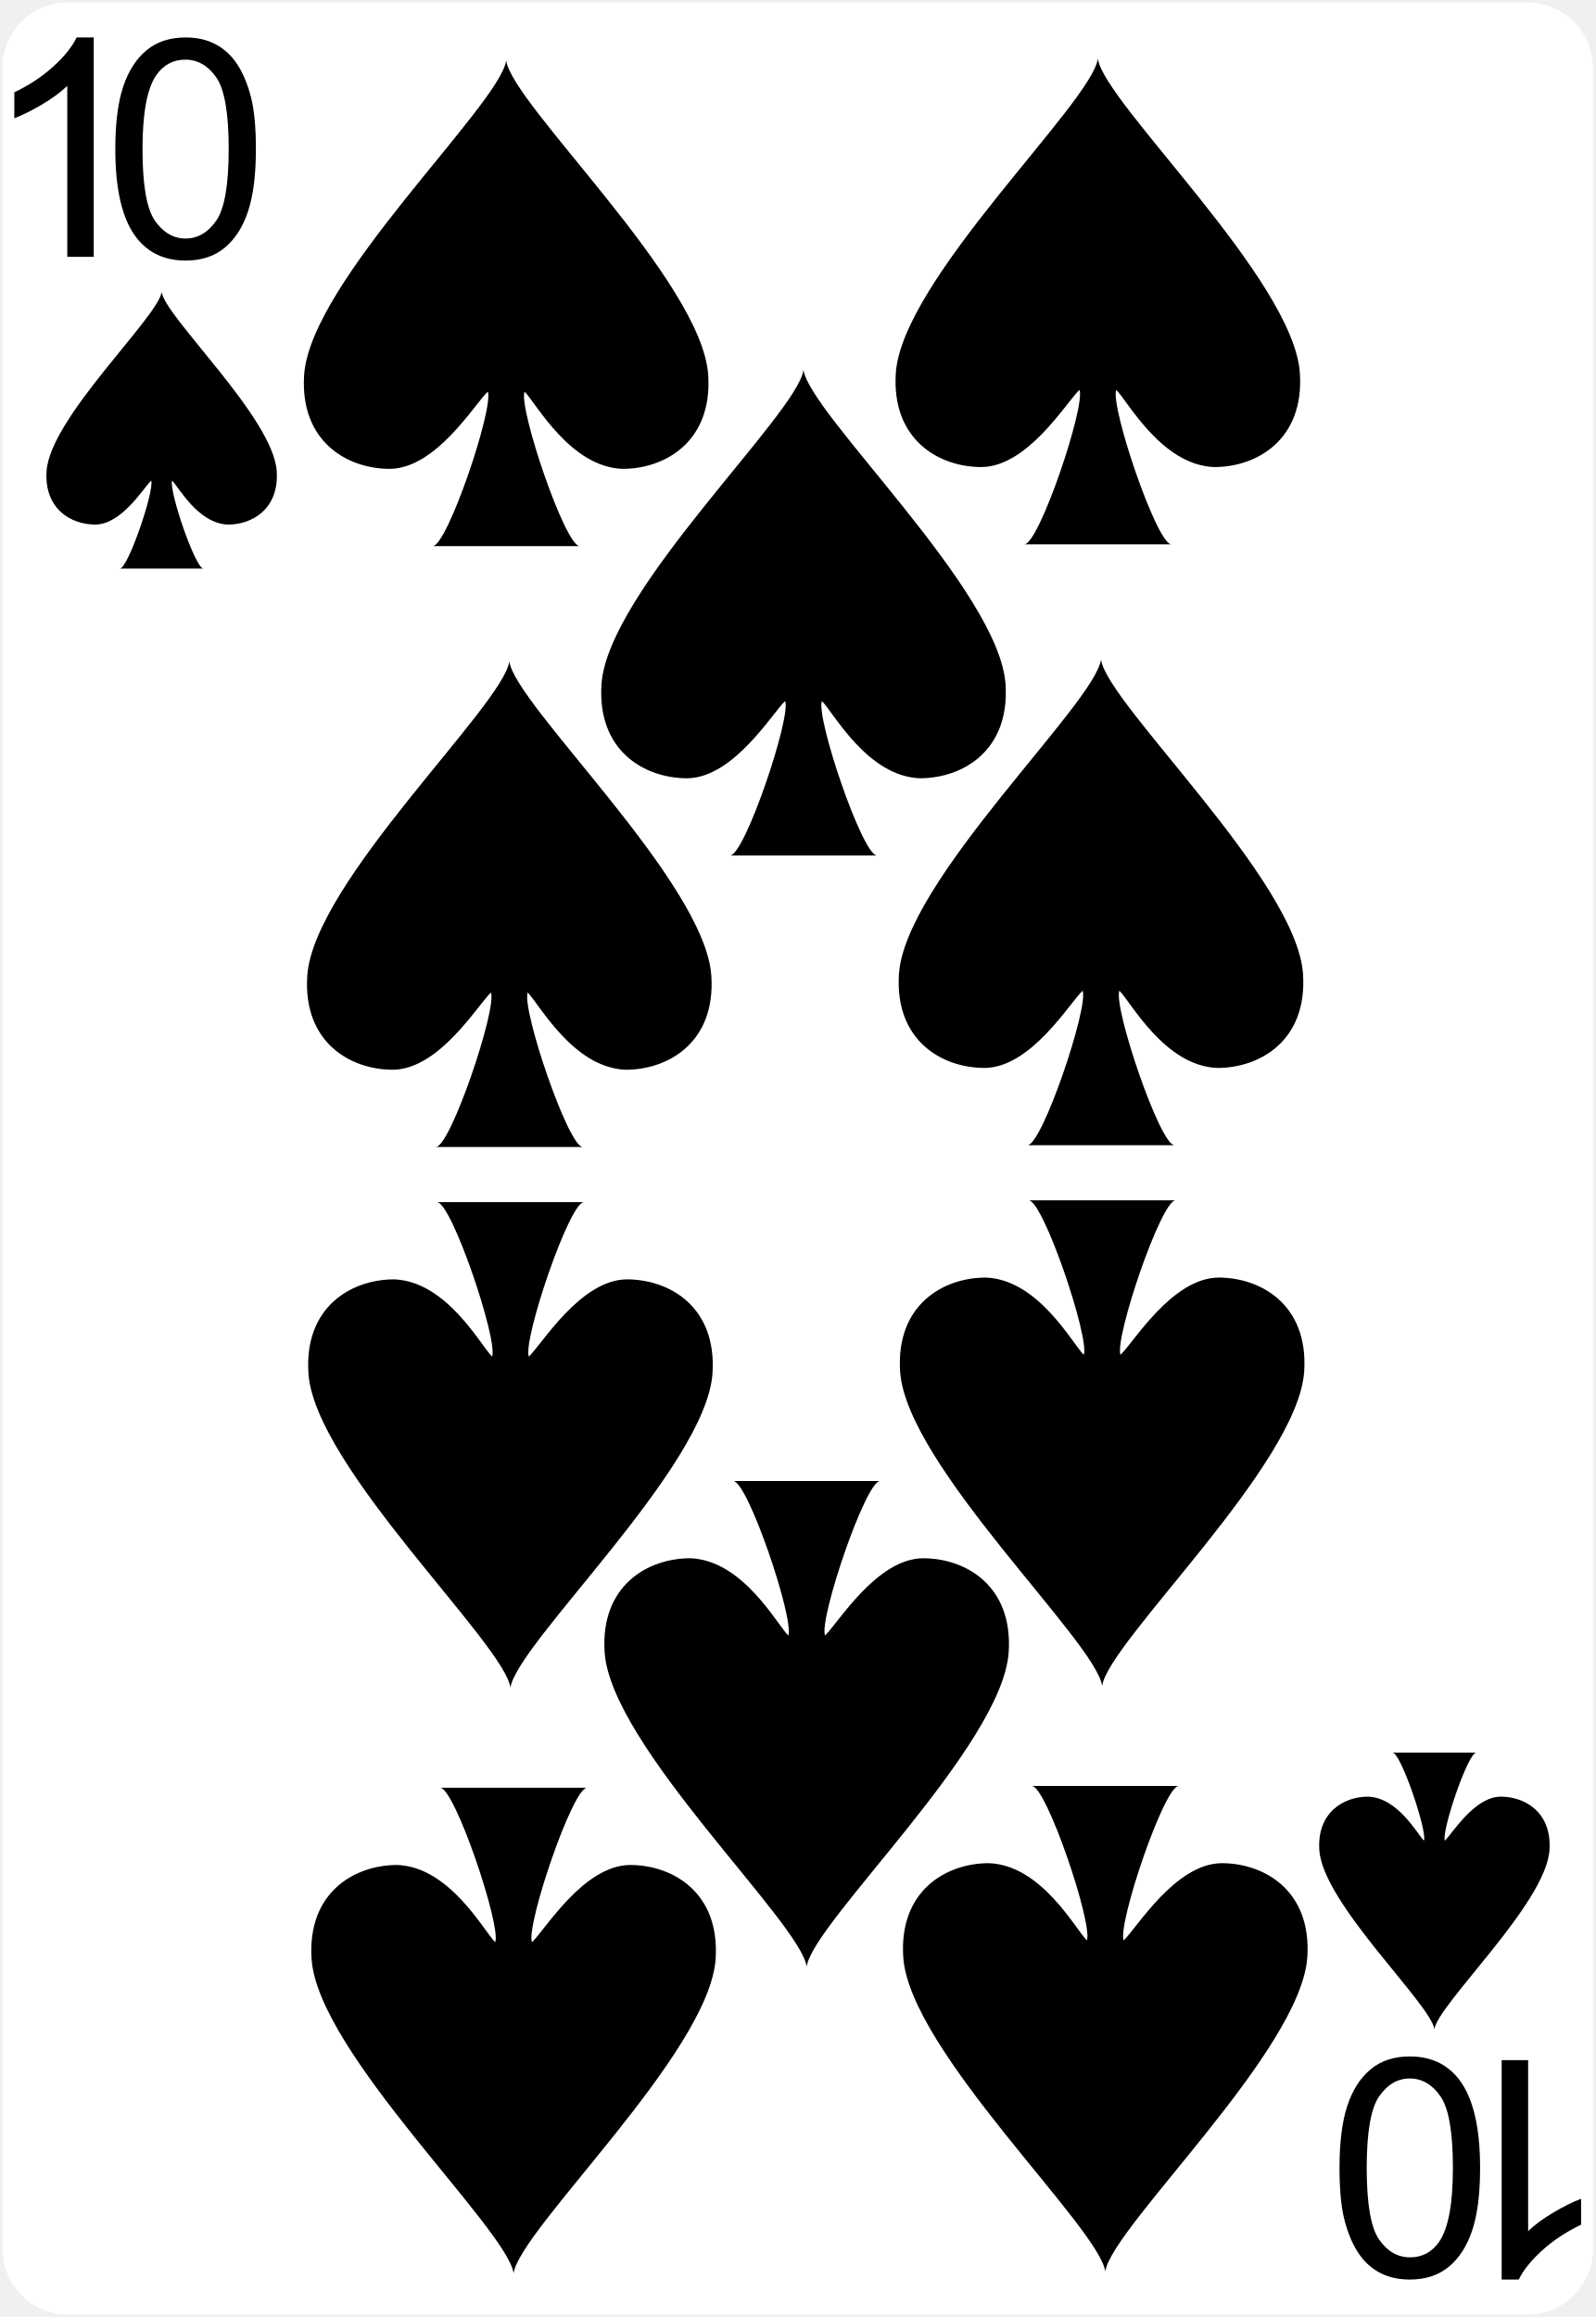
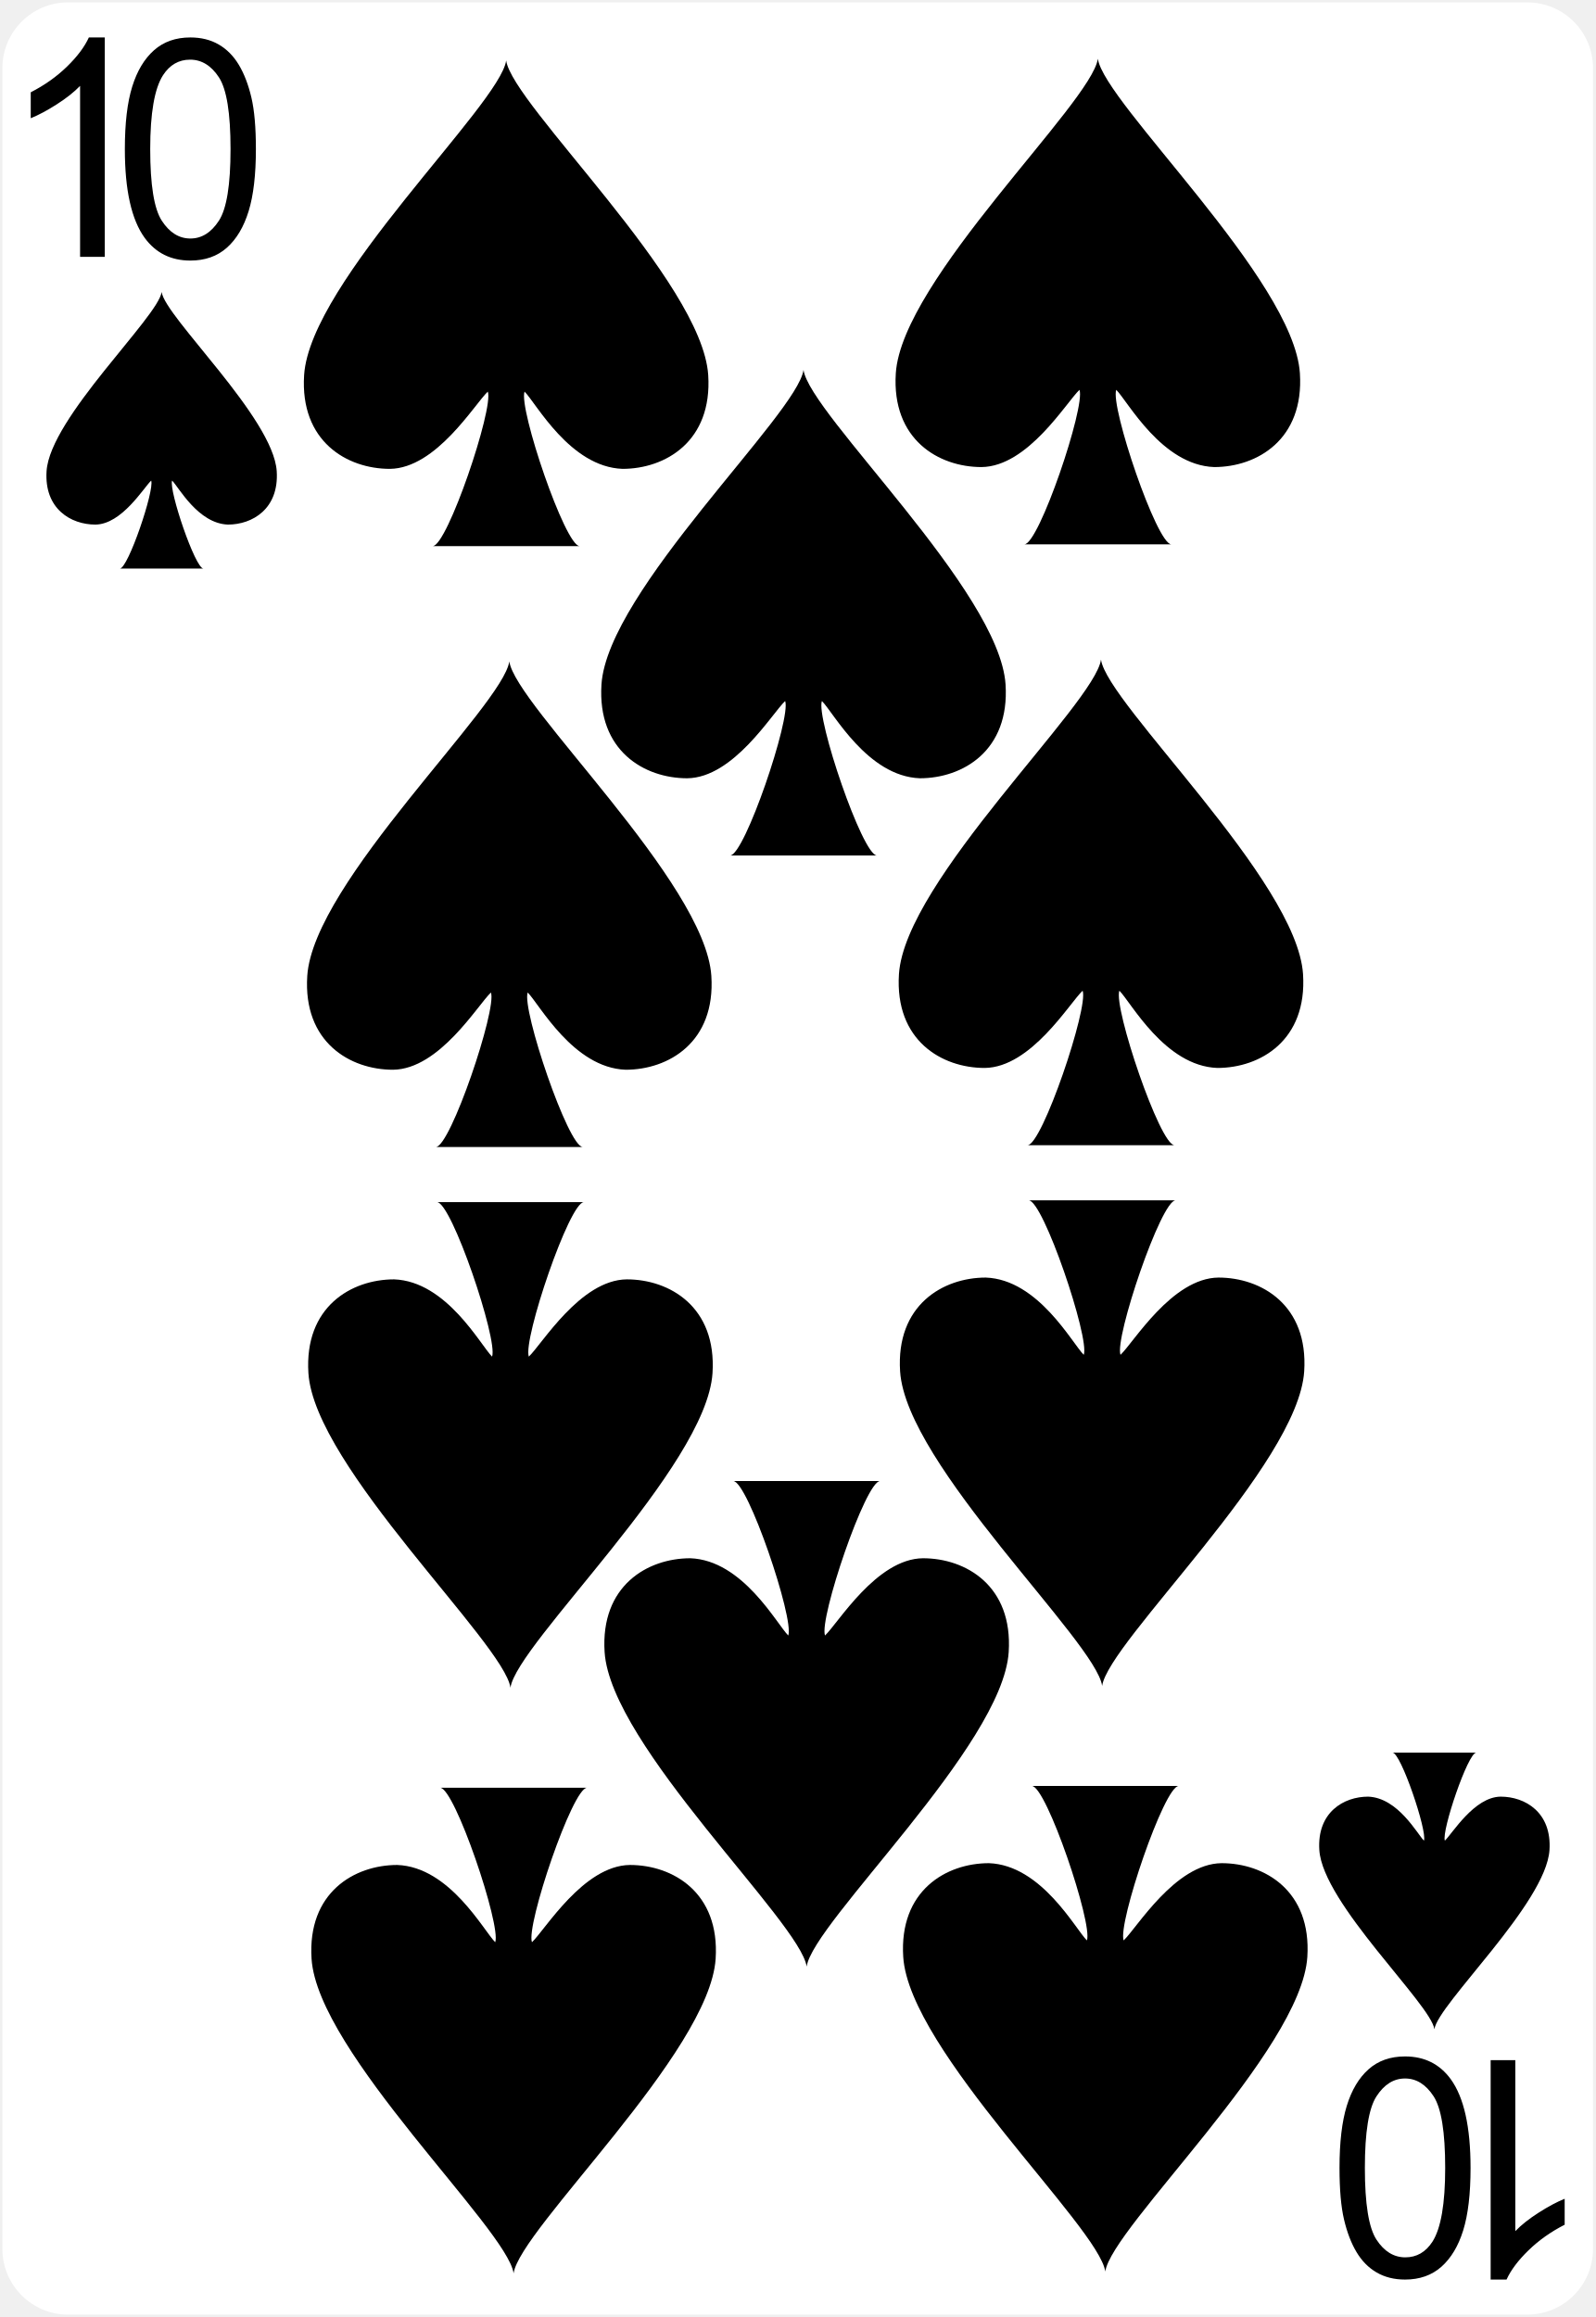
<svg xmlns="http://www.w3.org/2000/svg" width="167.087pt" height="242.667pt" viewBox="0 0 167.087 242.667" xml:space="preserve" id="svg2" version="1.1">
  <defs id="defs41" />
  <g id="Layer_x0020_1" style="fill-rule:nonzero;clip-rule:nonzero;stroke:#000000;stroke-miterlimit:4;">
    <path style="fill:#FFFFFF;stroke-width:0.5;stroke:none" d="M166.837,235.548c0,3.777-3.087,6.869-6.871,6.869H7.111c-3.775,0-6.861-3.092-6.861-6.869V7.12C0.25,3.343,3.336,0.25,7.111,0.25h152.855    c3.784,0,6.871,3.093,6.871,6.87v228.428z" id="path5" />
    <g style="stroke:none;" id="g7">
      <g id="g9">
				
			</g>
    </g>
    <g id="g15">
			
		</g>
    <g id="g19">
			
		</g>
    <g style="stroke:none;" id="g23">
      <g id="g25">
				
			</g>
    </g>
    <g style="stroke:none;" id="g31">
      <g id="g33">
				
			</g>
    </g>
  </g>
  <g id="rank-index" style="fill:#000000;stroke:none">
-     <path id="rank-index-top" d="M9.817 26.9H7.045V8.995Q6.044 9.963 4.419 10.931Q2.794 11.899 1.5 12.383V9.666Q3.826 8.558 5.566 6.982Q7.307 5.405 8.03 3.922H9.817ZM12.076 15.614Q12.076 11.555 12.9 9.081Q13.724 6.607 15.349 5.264Q16.974 3.922 19.438 3.922Q21.255 3.922 22.626 4.663Q23.997 5.405 24.89 6.802Q25.783 8.199 26.292 10.205Q26.8 12.211 26.8 15.614Q26.8 19.641 25.984 22.116Q25.167 24.59 23.542 25.94Q21.918 27.29 19.438 27.29Q16.173 27.29 14.309 24.918Q12.076 22.061 12.076 15.614ZM14.925 15.614Q14.925 21.249 16.227 23.115Q17.528 24.98 19.438 24.98Q21.348 24.98 22.649 23.107Q23.951 21.234 23.951 15.614Q23.951 9.963 22.649 8.105Q21.348 6.248 19.407 6.248Q17.497 6.248 16.357 7.887Q14.925 9.979 14.925 15.614Z" />
-     <path id="rank-index-bottom" d="M9.817 26.9H7.045V8.995Q6.044 9.963 4.419 10.931Q2.794 11.899 1.5 12.383V9.666Q3.826 8.558 5.566 6.982Q7.307 5.405 8.03 3.922H9.817ZM12.076 15.614Q12.076 11.555 12.9 9.081Q13.724 6.607 15.349 5.264Q16.974 3.922 19.438 3.922Q21.255 3.922 22.626 4.663Q23.997 5.405 24.89 6.802Q25.783 8.199 26.292 10.205Q26.8 12.211 26.8 15.614Q26.8 19.641 25.984 22.116Q25.167 24.59 23.542 25.94Q21.918 27.29 19.438 27.29Q16.173 27.29 14.309 24.918Q12.076 22.061 12.076 15.614ZM14.925 15.614Q14.925 21.249 16.227 23.115Q17.528 24.98 19.438 24.98Q21.348 24.98 22.649 23.107Q23.951 21.234 23.951 15.614Q23.951 9.963 22.649 8.105Q21.348 6.248 19.407 6.248Q17.497 6.248 16.357 7.887Q14.925 9.979 14.925 15.614Z" transform="rotate(180,83.54346,121.3335)" />
+     <path id="rank-index-top" d="M10.971 26.9H8.387V8.995Q7.454 9.963 5.939 10.931Q4.425 11.899 3.219 12.383V9.666Q5.386 8.558 7.009 6.982Q8.631 5.405 9.306 3.922H10.971ZM13.076 15.614Q13.076 11.555 13.844 9.081Q14.612 6.607 16.127 5.264Q17.641 3.922 19.938 3.922Q21.632 3.922 22.91 4.663Q24.187 5.405 25.02 6.802Q25.853 8.199 26.326 10.205Q26.8 12.211 26.8 15.614Q26.8 19.641 26.039 22.116Q25.278 24.59 23.764 25.94Q22.249 27.29 19.938 27.29Q16.895 27.29 15.158 24.918Q13.076 22.061 13.076 15.614ZM15.732 15.614Q15.732 21.249 16.945 23.115Q18.158 24.98 19.938 24.98Q21.718 24.98 22.931 23.107Q24.144 21.234 24.144 15.614Q24.144 9.963 22.931 8.105Q21.718 6.248 19.909 6.248Q18.129 6.248 17.067 7.887Q15.732 9.979 15.732 15.614Z" />
+     <path id="rank-index-bottom" d="M10.971 26.9H8.387V8.995Q7.454 9.963 5.939 10.931Q4.425 11.899 3.219 12.383V9.666Q5.386 8.558 7.009 6.982Q8.631 5.405 9.306 3.922H10.971ZM13.076 15.614Q13.076 11.555 13.844 9.081Q14.612 6.607 16.127 5.264Q17.641 3.922 19.938 3.922Q21.632 3.922 22.91 4.663Q24.187 5.405 25.02 6.802Q25.853 8.199 26.326 10.205Q26.8 12.211 26.8 15.614Q26.8 19.641 26.039 22.116Q25.278 24.59 23.764 25.94Q22.249 27.29 19.938 27.29Q16.895 27.29 15.158 24.918Q13.076 22.061 13.076 15.614ZM15.732 15.614Q15.732 21.249 16.945 23.115Q18.158 24.98 19.938 24.98Q21.718 24.98 22.931 23.107Q24.144 21.234 24.144 15.614Q24.144 9.963 22.931 8.105Q21.718 6.248 19.909 6.248Q18.129 6.248 17.067 7.887Q15.732 9.979 15.732 15.614Z" transform="rotate(180,83.54346,121.3335)" />
  </g>
  <g transform="matrix(1.508595,0,0,1.379325,16.92904,45.0659)" id="layer1-7">
    <path id="sl" d="M 7.989,3.103 C 7.747,-0.954 0.242,-8.59 0,-10.5 c -0.242,1.909 -7.747,9.545 -7.989,13.603 -0.169,2.868 1.695,4.057 3.39,4.057 1.835,-0.022 3.351,-2.801 3.873,-3.341 0.242,0.716 -1.603,6.682 -2.179,6.682 l 5.811,0 C 2.33,10.501 0.485,4.535 0.727,3.819 1.184,4.315 2.524,7.077 4.601,7.16 6.295,7.159 8.158,5.971 7.989,3.103 z" style="fill:#000000" />
  </g>
  <g transform="matrix(2.648679,0,0,2.421718,53.01089,31.766)" id="layer1-7-88">
    <path id="sl-4" d="M 7.989,3.103 C 7.747,-0.954 0.242,-8.59 0,-10.5 c -0.242,1.909 -7.747,9.545 -7.989,13.603 -0.169,2.868 1.695,4.057 3.39,4.057 1.835,-0.022 3.351,-2.801 3.873,-3.341 0.242,0.716 -1.603,6.682 -2.179,6.682 l 5.811,0 C 2.33,10.501 0.485,4.535 0.727,3.819 1.184,4.315 2.524,7.077 4.601,7.16 6.295,7.159 8.158,5.971 7.989,3.103 z" style="fill:#000000" />
  </g>
  <g transform="matrix(-1.508595,0,0,-1.379325,150.2251,198.0441)" id="layer1-7-3">
    <path id="sl-1" d="M 7.989,3.103 C 7.747,-0.954 0.242,-8.59 0,-10.5 c -0.242,1.909 -7.747,9.545 -7.989,13.603 -0.169,2.868 1.695,4.057 3.39,4.057 1.835,-0.022 3.351,-2.801 3.873,-3.341 0.242,0.716 -1.603,6.682 -2.179,6.682 l 5.811,0 C 2.33,10.501 0.485,4.535 0.727,3.819 1.184,4.315 2.524,7.077 4.601,7.16 6.295,7.159 8.158,5.971 7.989,3.103 z" style="fill:#000000" />
  </g>
  <g transform="matrix(2.648679,0,0,2.421718,53.33971,94.6985)" id="layer1-7-88-8">
    <path id="sl-4-8" d="M 7.989,3.103 C 7.747,-0.954 0.242,-8.59 0,-10.5 c -0.242,1.909 -7.747,9.545 -7.989,13.603 -0.169,2.868 1.695,4.057 3.39,4.057 1.835,-0.022 3.351,-2.801 3.873,-3.341 0.242,0.716 -1.603,6.682 -2.179,6.682 l 5.811,0 C 2.33,10.501 0.485,4.535 0.727,3.819 1.184,4.315 2.524,7.077 4.601,7.16 6.295,7.159 8.158,5.971 7.989,3.103 z" style="fill:#000000" />
  </g>
  <g transform="matrix(-2.648679,0,0,-2.421718,53.78926,212.6639)" id="layer1-7-88-4">
    <path id="sl-4-3" d="M 7.989,3.103 C 7.747,-0.954 0.242,-8.59 0,-10.5 c -0.242,1.909 -7.747,9.545 -7.989,13.603 -0.169,2.868 1.695,4.057 3.39,4.057 1.835,-0.022 3.351,-2.801 3.873,-3.341 0.242,0.716 -1.603,6.682 -2.179,6.682 l 5.811,0 C 2.33,10.501 0.485,4.535 0.727,3.819 1.184,4.315 2.524,7.077 4.601,7.16 6.295,7.159 8.158,5.971 7.989,3.103 z" style="fill:#000000" />
  </g>
  <g transform="matrix(-2.648679,0,0,-2.421718,53.46044,151.3314)" id="layer1-7-88-8-1">
    <path id="sl-4-8-4" d="M 7.989,3.103 C 7.747,-0.954 0.242,-8.59 0,-10.5 c -0.242,1.909 -7.747,9.545 -7.989,13.603 -0.169,2.868 1.695,4.057 3.39,4.057 1.835,-0.022 3.351,-2.801 3.873,-3.341 0.242,0.716 -1.603,6.682 -2.179,6.682 l 5.811,0 C 2.33,10.501 0.485,4.535 0.727,3.819 1.184,4.315 2.524,7.077 4.601,7.16 6.295,7.159 8.158,5.971 7.989,3.103 z" style="fill:#000000" />
  </g>
  <g transform="matrix(2.648679,0,0,2.421718,114.9782,31.57803)" id="layer1-7-88-9">
    <path id="sl-4-2" d="M 7.989,3.103 C 7.747,-0.954 0.242,-8.59 0,-10.5 c -0.242,1.909 -7.747,9.545 -7.989,13.603 -0.169,2.868 1.695,4.057 3.39,4.057 1.835,-0.022 3.351,-2.801 3.873,-3.341 0.242,0.716 -1.603,6.682 -2.179,6.682 l 5.811,0 C 2.33,10.501 0.485,4.535 0.727,3.819 1.184,4.315 2.524,7.077 4.601,7.16 6.295,7.159 8.158,5.971 7.989,3.103 z" style="fill:#000000" />
  </g>
  <g transform="matrix(2.648679,0,0,2.421718,115.307,94.51054)" id="layer1-7-88-8-0">
    <path id="sl-4-8-6" d="M 7.989,3.103 C 7.747,-0.954 0.242,-8.59 0,-10.5 c -0.242,1.909 -7.747,9.545 -7.989,13.603 -0.169,2.868 1.695,4.057 3.39,4.057 1.835,-0.022 3.351,-2.801 3.873,-3.341 0.242,0.716 -1.603,6.682 -2.179,6.682 l 5.811,0 C 2.33,10.501 0.485,4.535 0.727,3.819 1.184,4.315 2.524,7.077 4.601,7.16 6.295,7.159 8.158,5.971 7.989,3.103 z" style="fill:#000000" />
  </g>
  <g transform="matrix(-2.648679,0,0,-2.421718,115.7566,212.476)" id="layer1-7-88-4-8">
    <path id="sl-4-3-9" d="M 7.989,3.103 C 7.747,-0.954 0.242,-8.59 0,-10.5 c -0.242,1.909 -7.747,9.545 -7.989,13.603 -0.169,2.868 1.695,4.057 3.39,4.057 1.835,-0.022 3.351,-2.801 3.873,-3.341 0.242,0.716 -1.603,6.682 -2.179,6.682 l 5.811,0 C 2.33,10.501 0.485,4.535 0.727,3.819 1.184,4.315 2.524,7.077 4.601,7.16 6.295,7.159 8.158,5.971 7.989,3.103 z" style="fill:#000000" />
  </g>
  <g transform="matrix(-2.648679,0,0,-2.421718,115.4278,151.1435)" id="layer1-7-88-8-1-2">
    <path id="sl-4-8-4-6" d="M 7.989,3.103 C 7.747,-0.954 0.242,-8.59 0,-10.5 c -0.242,1.909 -7.747,9.545 -7.989,13.603 -0.169,2.868 1.695,4.057 3.39,4.057 1.835,-0.022 3.351,-2.801 3.873,-3.341 0.242,0.716 -1.603,6.682 -2.179,6.682 l 5.811,0 C 2.33,10.501 0.485,4.535 0.727,3.819 1.184,4.315 2.524,7.077 4.601,7.16 6.295,7.159 8.158,5.971 7.989,3.103 z" style="fill:#000000" />
  </g>
  <g transform="matrix(2.648679,0,0,2.421718,84.15214,64.1712)" id="layer1-7-88-6">
    <path id="sl-4-4" d="M 7.989,3.103 C 7.747,-0.954 0.242,-8.59 0,-10.5 c -0.242,1.909 -7.747,9.545 -7.989,13.603 -0.169,2.868 1.695,4.057 3.39,4.057 1.835,-0.022 3.351,-2.801 3.873,-3.341 0.242,0.716 -1.603,6.682 -2.179,6.682 l 5.811,0 C 2.33,10.501 0.485,4.535 0.727,3.819 1.184,4.315 2.524,7.077 4.601,7.16 6.295,7.159 8.158,5.971 7.989,3.103 z" style="fill:#000000" />
  </g>
  <g transform="matrix(-2.648679,0,0,-2.421718,84.48087,180.5402)" id="layer1-7-88-6-6">
    <path id="sl-4-4-8" d="M 7.989,3.103 C 7.747,-0.954 0.242,-8.59 0,-10.5 c -0.242,1.909 -7.747,9.545 -7.989,13.603 -0.169,2.868 1.695,4.057 3.39,4.057 1.835,-0.022 3.351,-2.801 3.873,-3.341 0.242,0.716 -1.603,6.682 -2.179,6.682 l 5.811,0 C 2.33,10.501 0.485,4.535 0.727,3.819 1.184,4.315 2.524,7.077 4.601,7.16 6.295,7.159 8.158,5.971 7.989,3.103 z" style="fill:#000000" />
  </g>
</svg>
